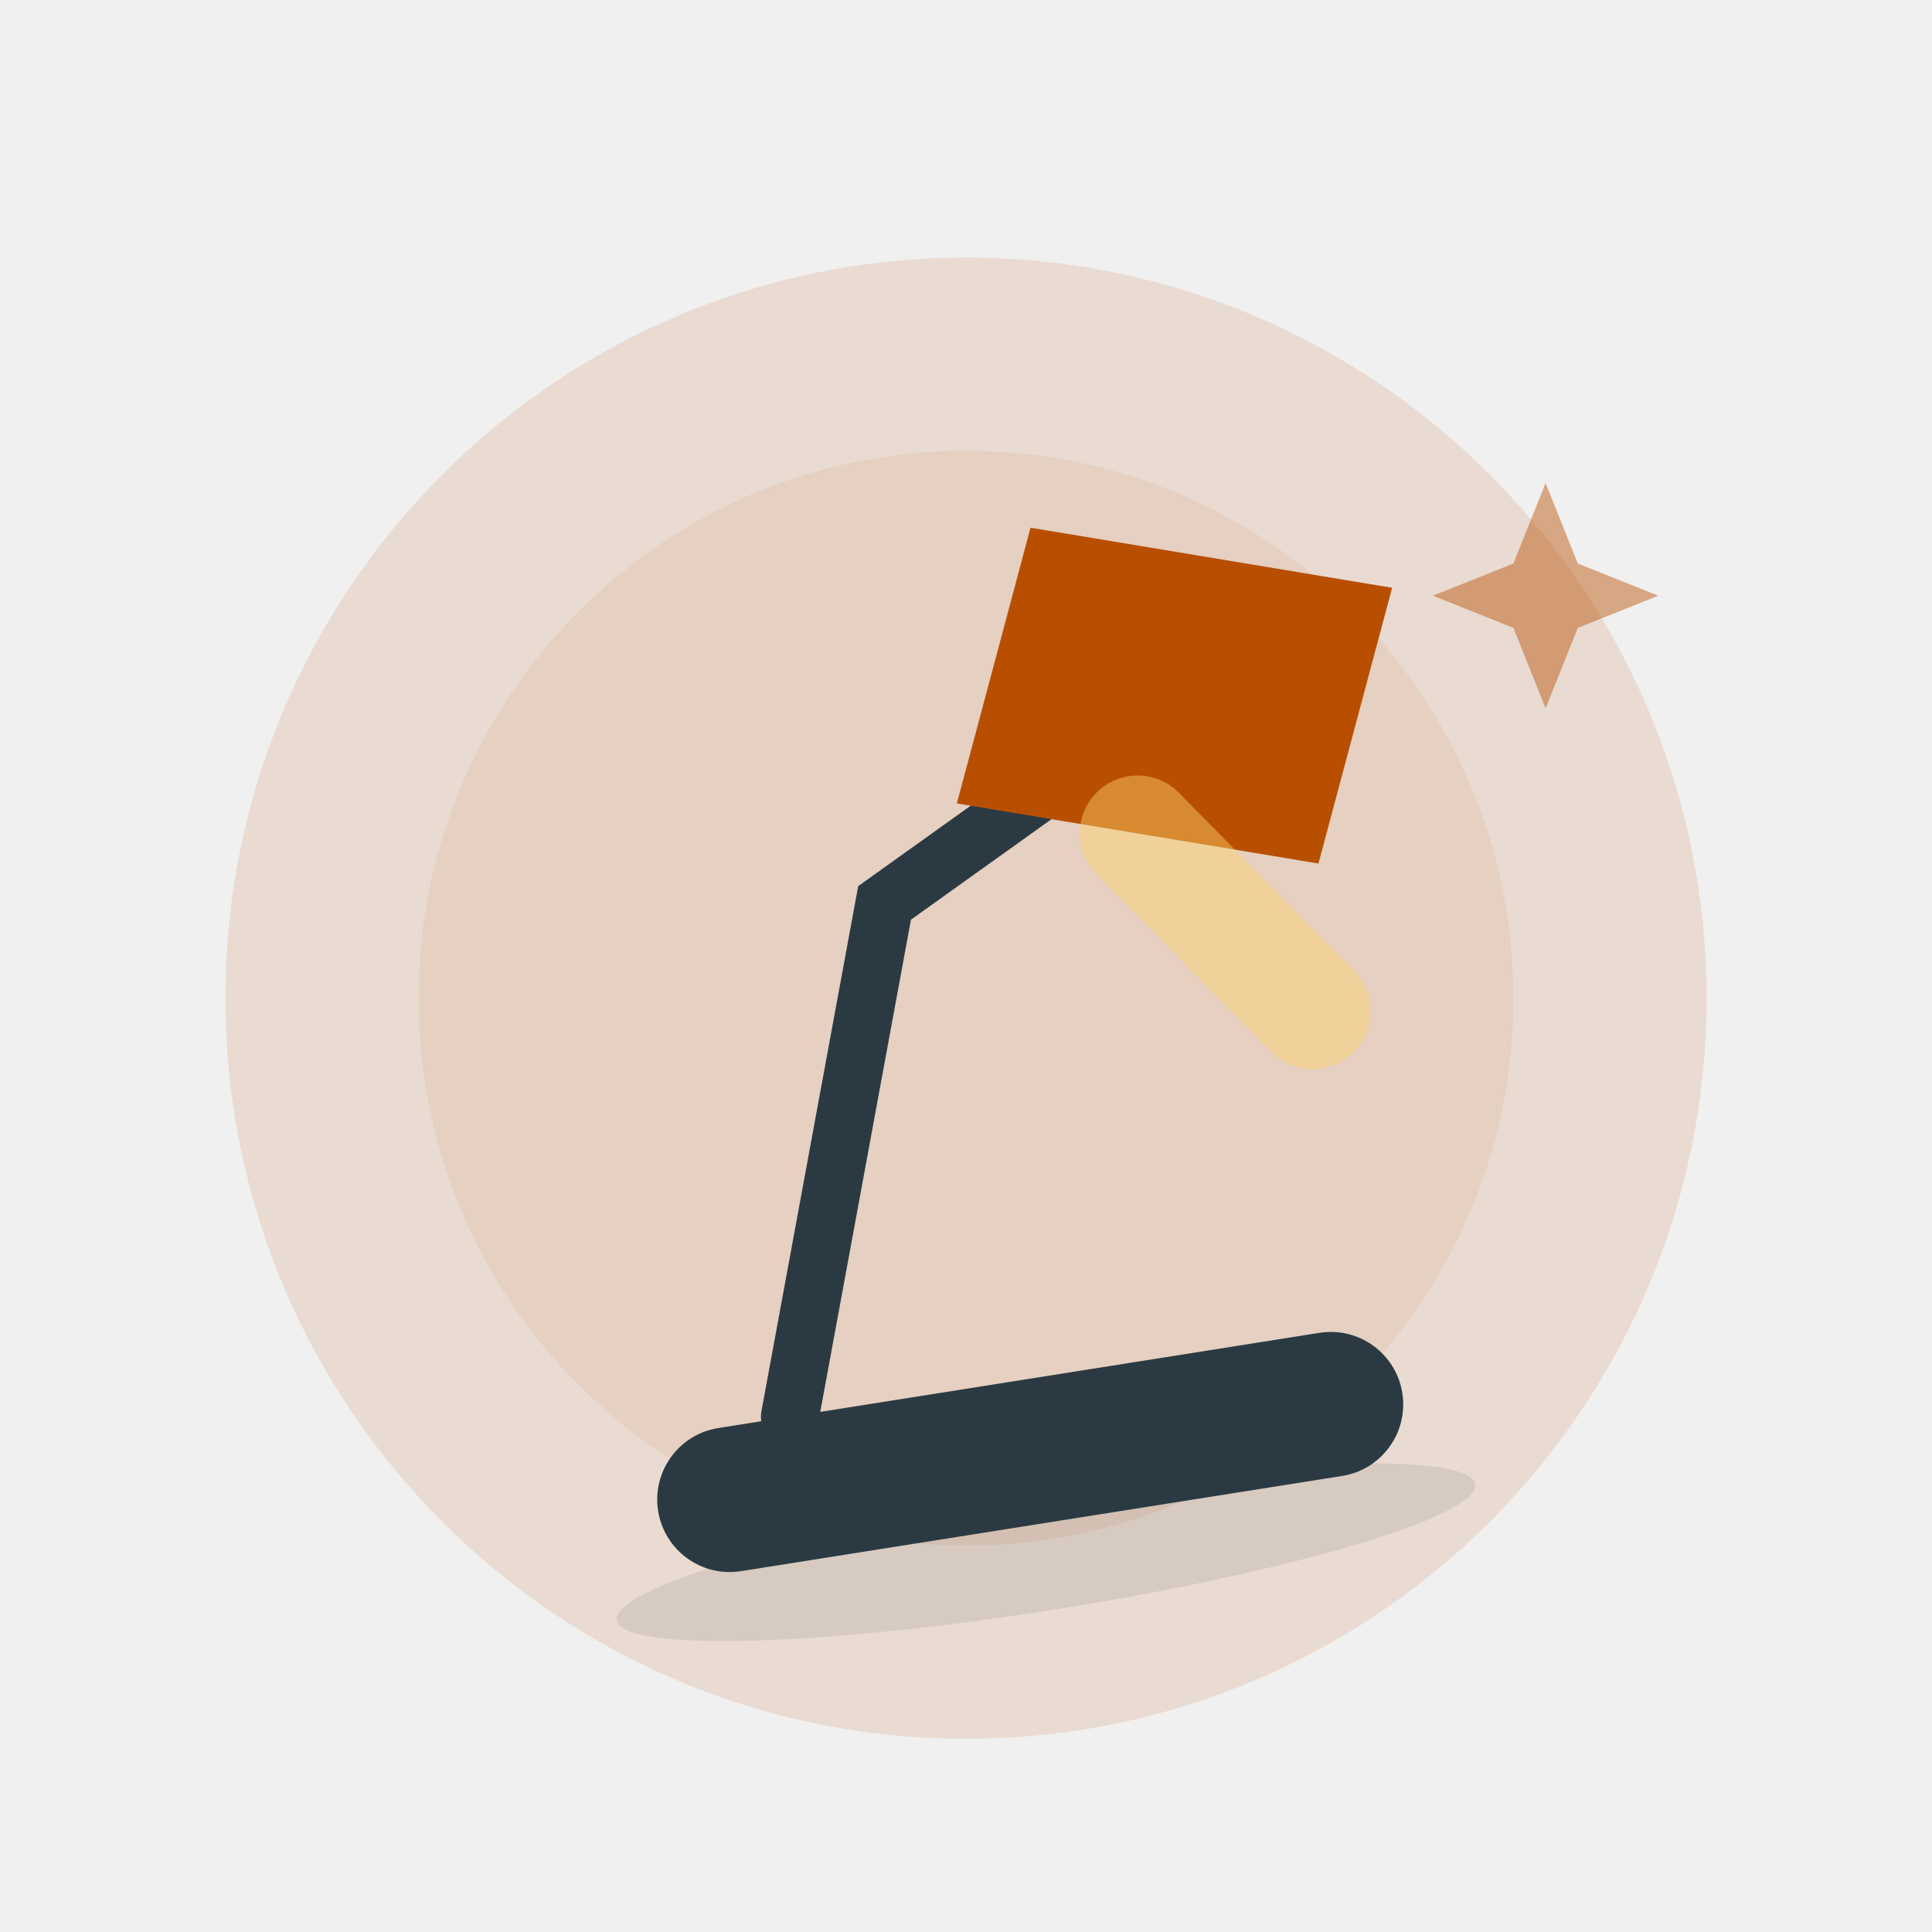
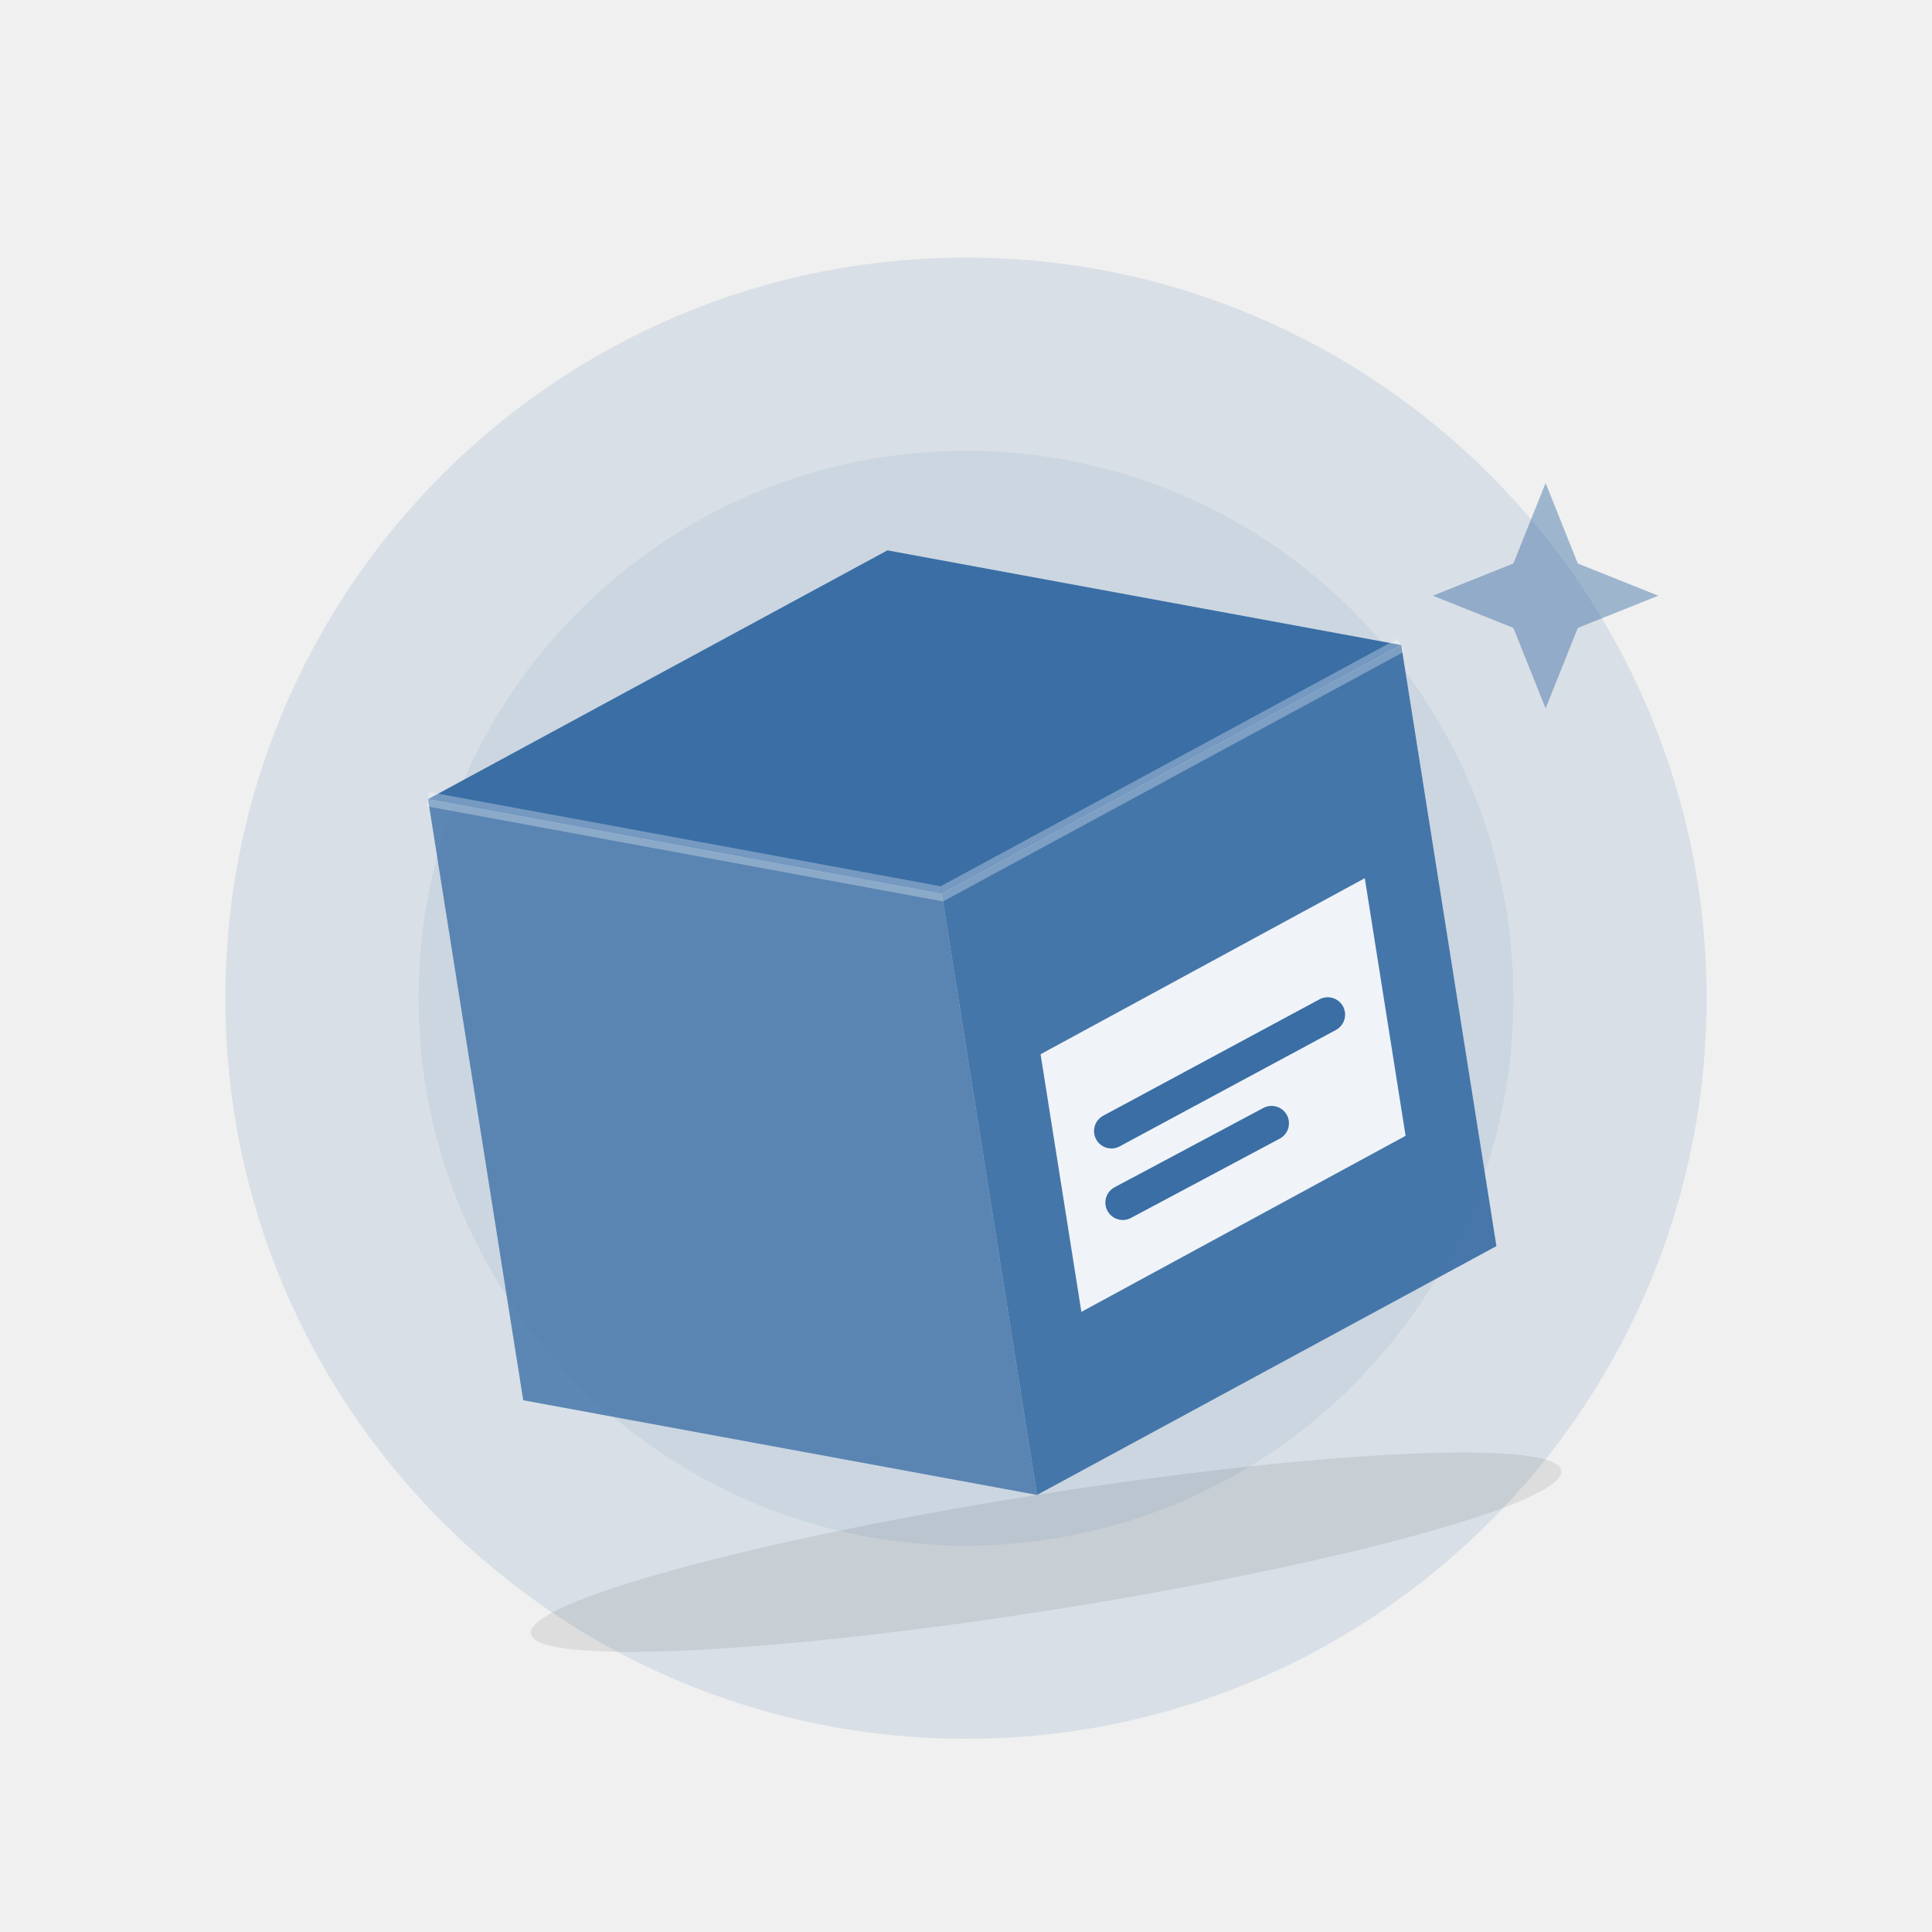
<svg xmlns="http://www.w3.org/2000/svg" viewBox="0 -10 120 120" width="600" height="600" font-family="Inter, Arial, sans-serif">
-   <circle cx="60" cy="52" r="46" fill="rgba(184,79,0,0.13)" />
-   <circle cx="60" cy="52" r="34" fill="rgba(184,79,0,0.08)" />
+   <circle cx="60" cy="52" r="46" fill="rgba(58,110,165,0.13)" />
+   <circle cx="60" cy="52" r="34" fill="rgba(58,110,165,0.08)" />
  <g transform="rotate(-9 60 55) translate(6 4) scale(.9)">
    <g>
-       <ellipse cx="60" cy="92" rx="30" ry="4" fill="#000" opacity=".08" />
-       <rect x="34" y="80" width="52" height="10" rx="5" fill="#2b3a42" />
-       <path d="M44 80l12-34 20-10" stroke="#2b3a42" stroke-width="4" stroke-linecap="round" fill="none" />
-       <path d="M70 22l24 8-8 18-24-8z" fill="#b84f00" />
-       <path d="M74 44l10 14" stroke="#ffd36b" stroke-width="8" stroke-linecap="round" opacity=".45" />
+       <ellipse cx="60" cy="92" rx="36" ry="4" fill="#000" opacity=".08" />
+       <path d="M26 34l34-12 34 12-34 12z" fill="#3a6ea5" />
+       <path d="M26 34l34 12v42L26 76z" fill="#3a6ea5" opacity=".78" />
+       <path d="M94 34L60 46v42l34-12z" fill="#3a6ea5" opacity=".92" />
+       <path d="M26 34l34 12 34-12" stroke="#fff" stroke-opacity=".3" fill="none" />
+       <path d="M65 58l24-8.5v18L65 76z" fill="#fff" opacity=".92" />
+       <path d="M69 64l16-5.6M69 69l11-3.8" stroke="#3a6ea5" stroke-width="2.4" stroke-linecap="round" />
    </g>
  </g>
-   <path d="M96 20l2 5 5 2-5 2-2 5-2-5-5-2 5-2z" fill="rgba(184,79,0,0.45)" />
+   <path d="M96 20l2 5 5 2-5 2-2 5-2-5-5-2 5-2z" fill="rgba(58,110,165,0.45)" />
</svg>
